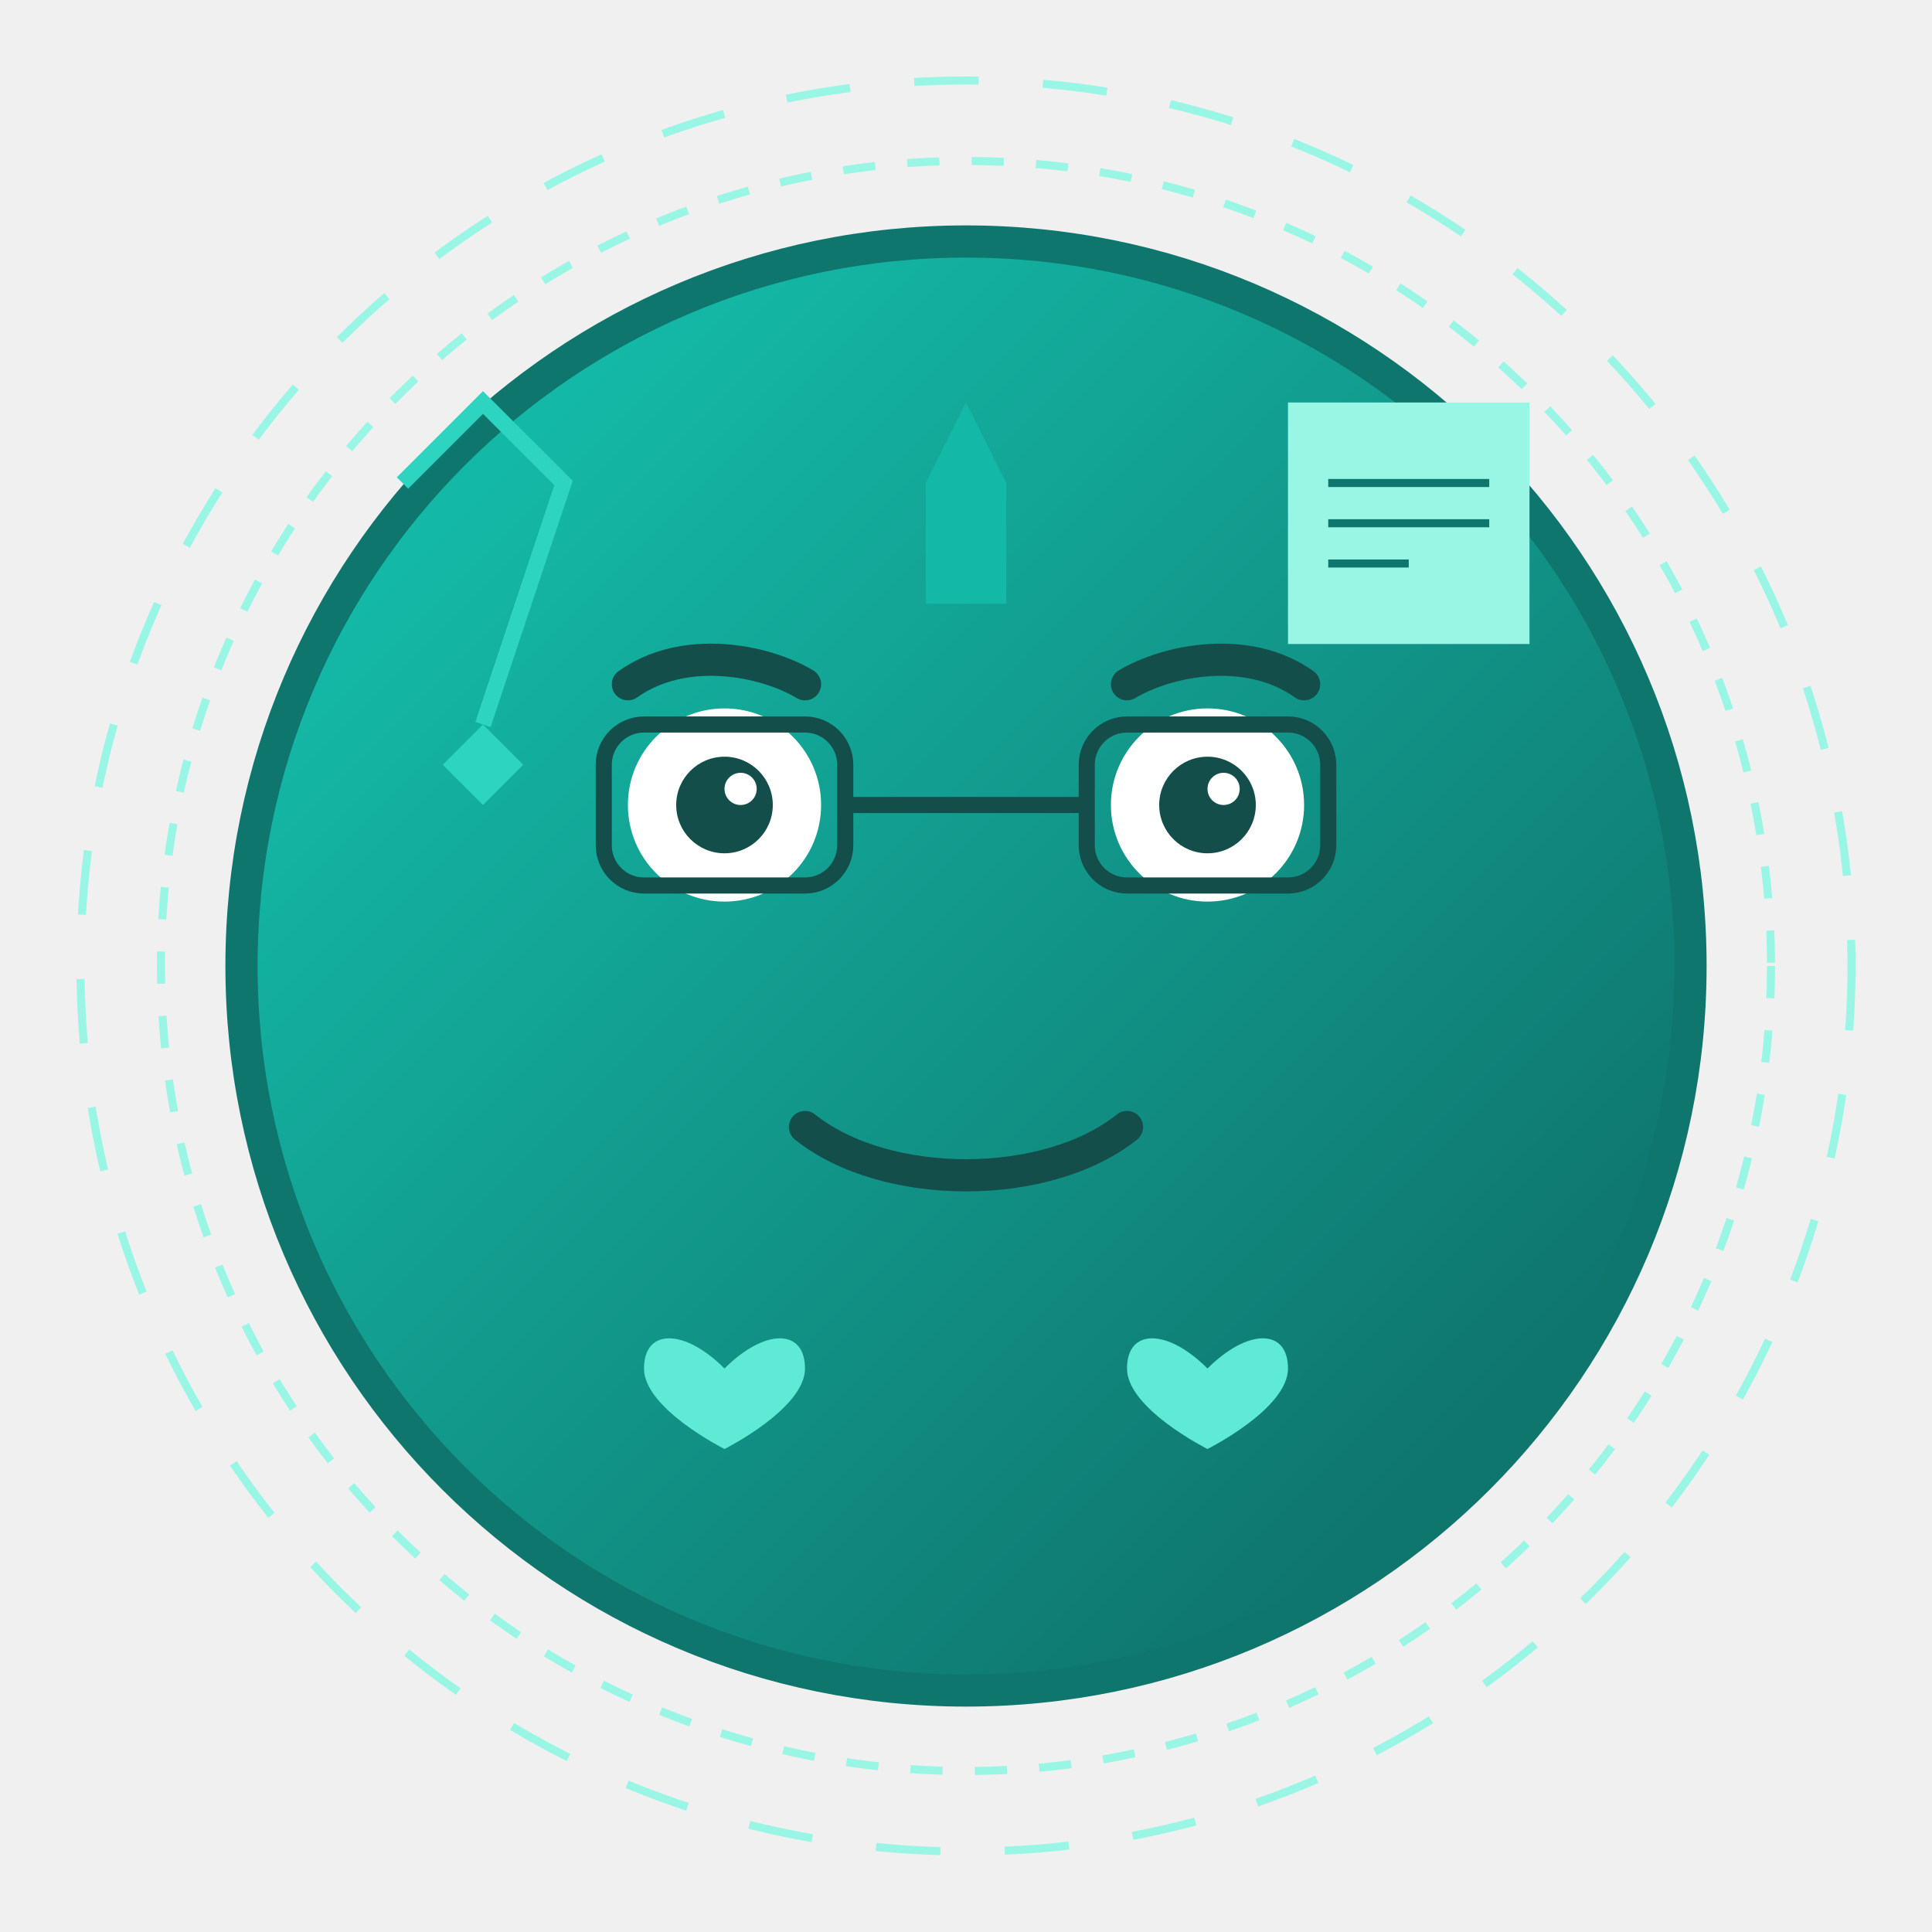
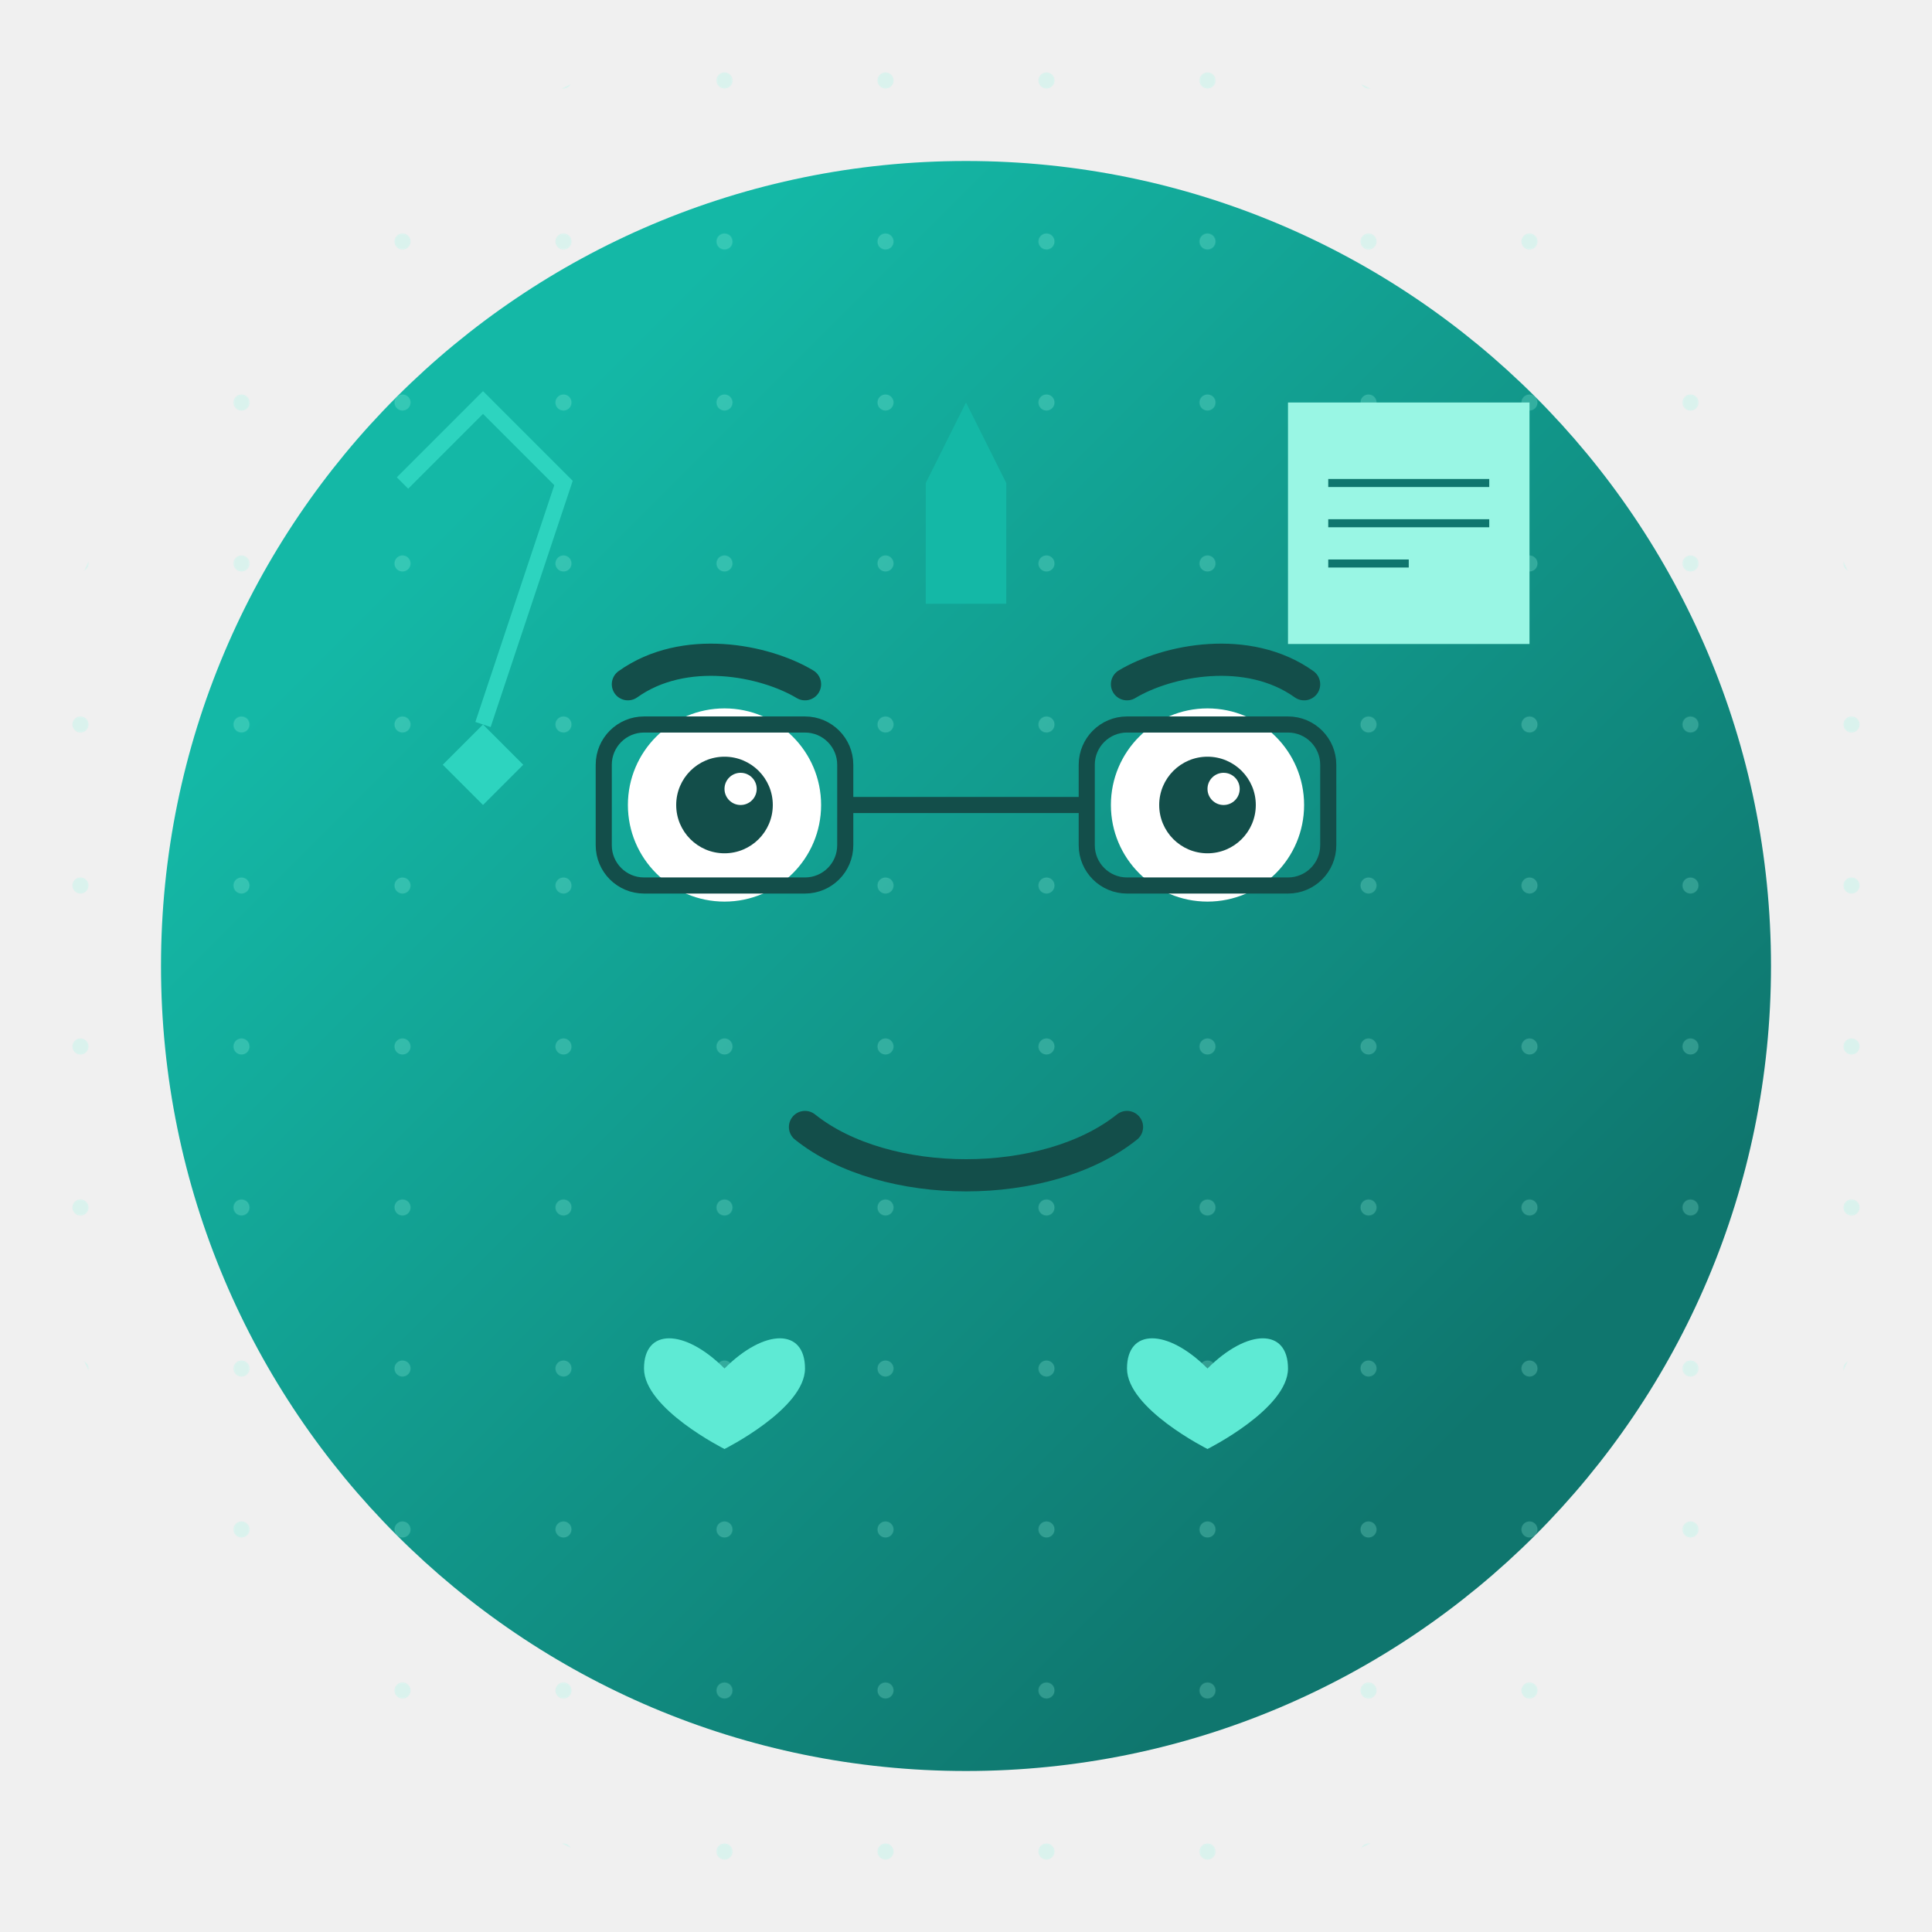
<svg xmlns="http://www.w3.org/2000/svg" width="240" height="240" viewBox="0 0 240 240" fill="none">
-   <circle cx="120" cy="120" r="90" fill="url(#gradient-face-scribo)" />
-   <circle cx="120" cy="120" r="90" stroke="#0F766E" stroke-width="4" />
+   <circle cx="120" cy="120" r="100" fill="url(#gradient-face-scribo)" />
+   <circle cx="120" cy="120" r="120" fill="url(#patternScribo)" opacity="0.25" />
  <circle cx="90" cy="100" r="12" fill="white" />
  <circle cx="150" cy="100" r="12" fill="white" />
  <circle cx="90" cy="100" r="6" fill="#134E4A" />
  <circle cx="150" cy="100" r="6" fill="#134E4A" />
  <circle cx="92" cy="98" r="2" fill="white" />
  <circle cx="152" cy="98" r="2" fill="white" />
  <path d="M78 85C85 80 95 82 100 85" stroke="#134E4A" stroke-width="4" stroke-linecap="round" />
  <path d="M162 85C155 80 145 82 140 85" stroke="#134E4A" stroke-width="4" stroke-linecap="round" />
  <path d="M100 140C110 148 130 148 140 140" stroke="#134E4A" stroke-width="4" stroke-linecap="round" />
  <rect x="75" y="90" width="30" height="20" rx="5" stroke="#134E4A" stroke-width="2" fill="none" />
  <rect x="135" y="90" width="30" height="20" rx="5" stroke="#134E4A" stroke-width="2" fill="none" />
  <path d="M105 100H135" stroke="#134E4A" stroke-width="2" />
  <path d="M50 60L60 50L70 60L60 90" stroke="#2DD4BF" stroke-width="2" />
  <path d="M60 90L55 95L60 100L65 95L60 90" fill="#2DD4BF" />
  <path d="M160 50H190V80H160V50Z" fill="#99F6E4" />
  <line x1="165" y1="60" x2="185" y2="60" stroke="#0F766E" stroke-width="1" />
  <line x1="165" y1="65" x2="185" y2="65" stroke="#0F766E" stroke-width="1" />
  <line x1="165" y1="70" x2="175" y2="70" stroke="#0F766E" stroke-width="1" />
  <path d="M80 170C80 165 85 165 90 170C95 165 100 165 100 170C100 175 90 180 90 180C90 180 80 175 80 170Z" fill="#5EEAD4" />
  <path d="M140 170C140 165 145 165 150 170C155 165 160 165 160 170C160 175 150 180 150 180C150 180 140 175 140 170Z" fill="#5EEAD4" />
-   <circle cx="120" cy="120" r="100" stroke="#99F6E4" stroke-width="1" stroke-dasharray="4 4" />
-   <circle cx="120" cy="120" r="110" stroke="#99F6E4" stroke-width="1" stroke-dasharray="8 8" />
  <path d="M120 50L115 60H125L120 50Z" fill="#14B8A6" />
  <rect x="115" y="60" width="10" height="15" fill="#14B8A6" />
  <defs>
    <linearGradient id="gradient-face-scribo" x1="60" y1="60" x2="180" y2="180" gradientUnits="userSpaceOnUse">
      <stop offset="0%" stop-color="#14B8A6" />
      <stop offset="100%" stop-color="#0F766E" />
    </linearGradient>
+     <pattern id="patternScribo" x="0" y="0" width="20" height="20" patternUnits="userSpaceOnUse">
+       <circle cx="10" cy="10" r="1" fill="#99F6E4" />
+     </pattern>
  </defs>
</svg>
